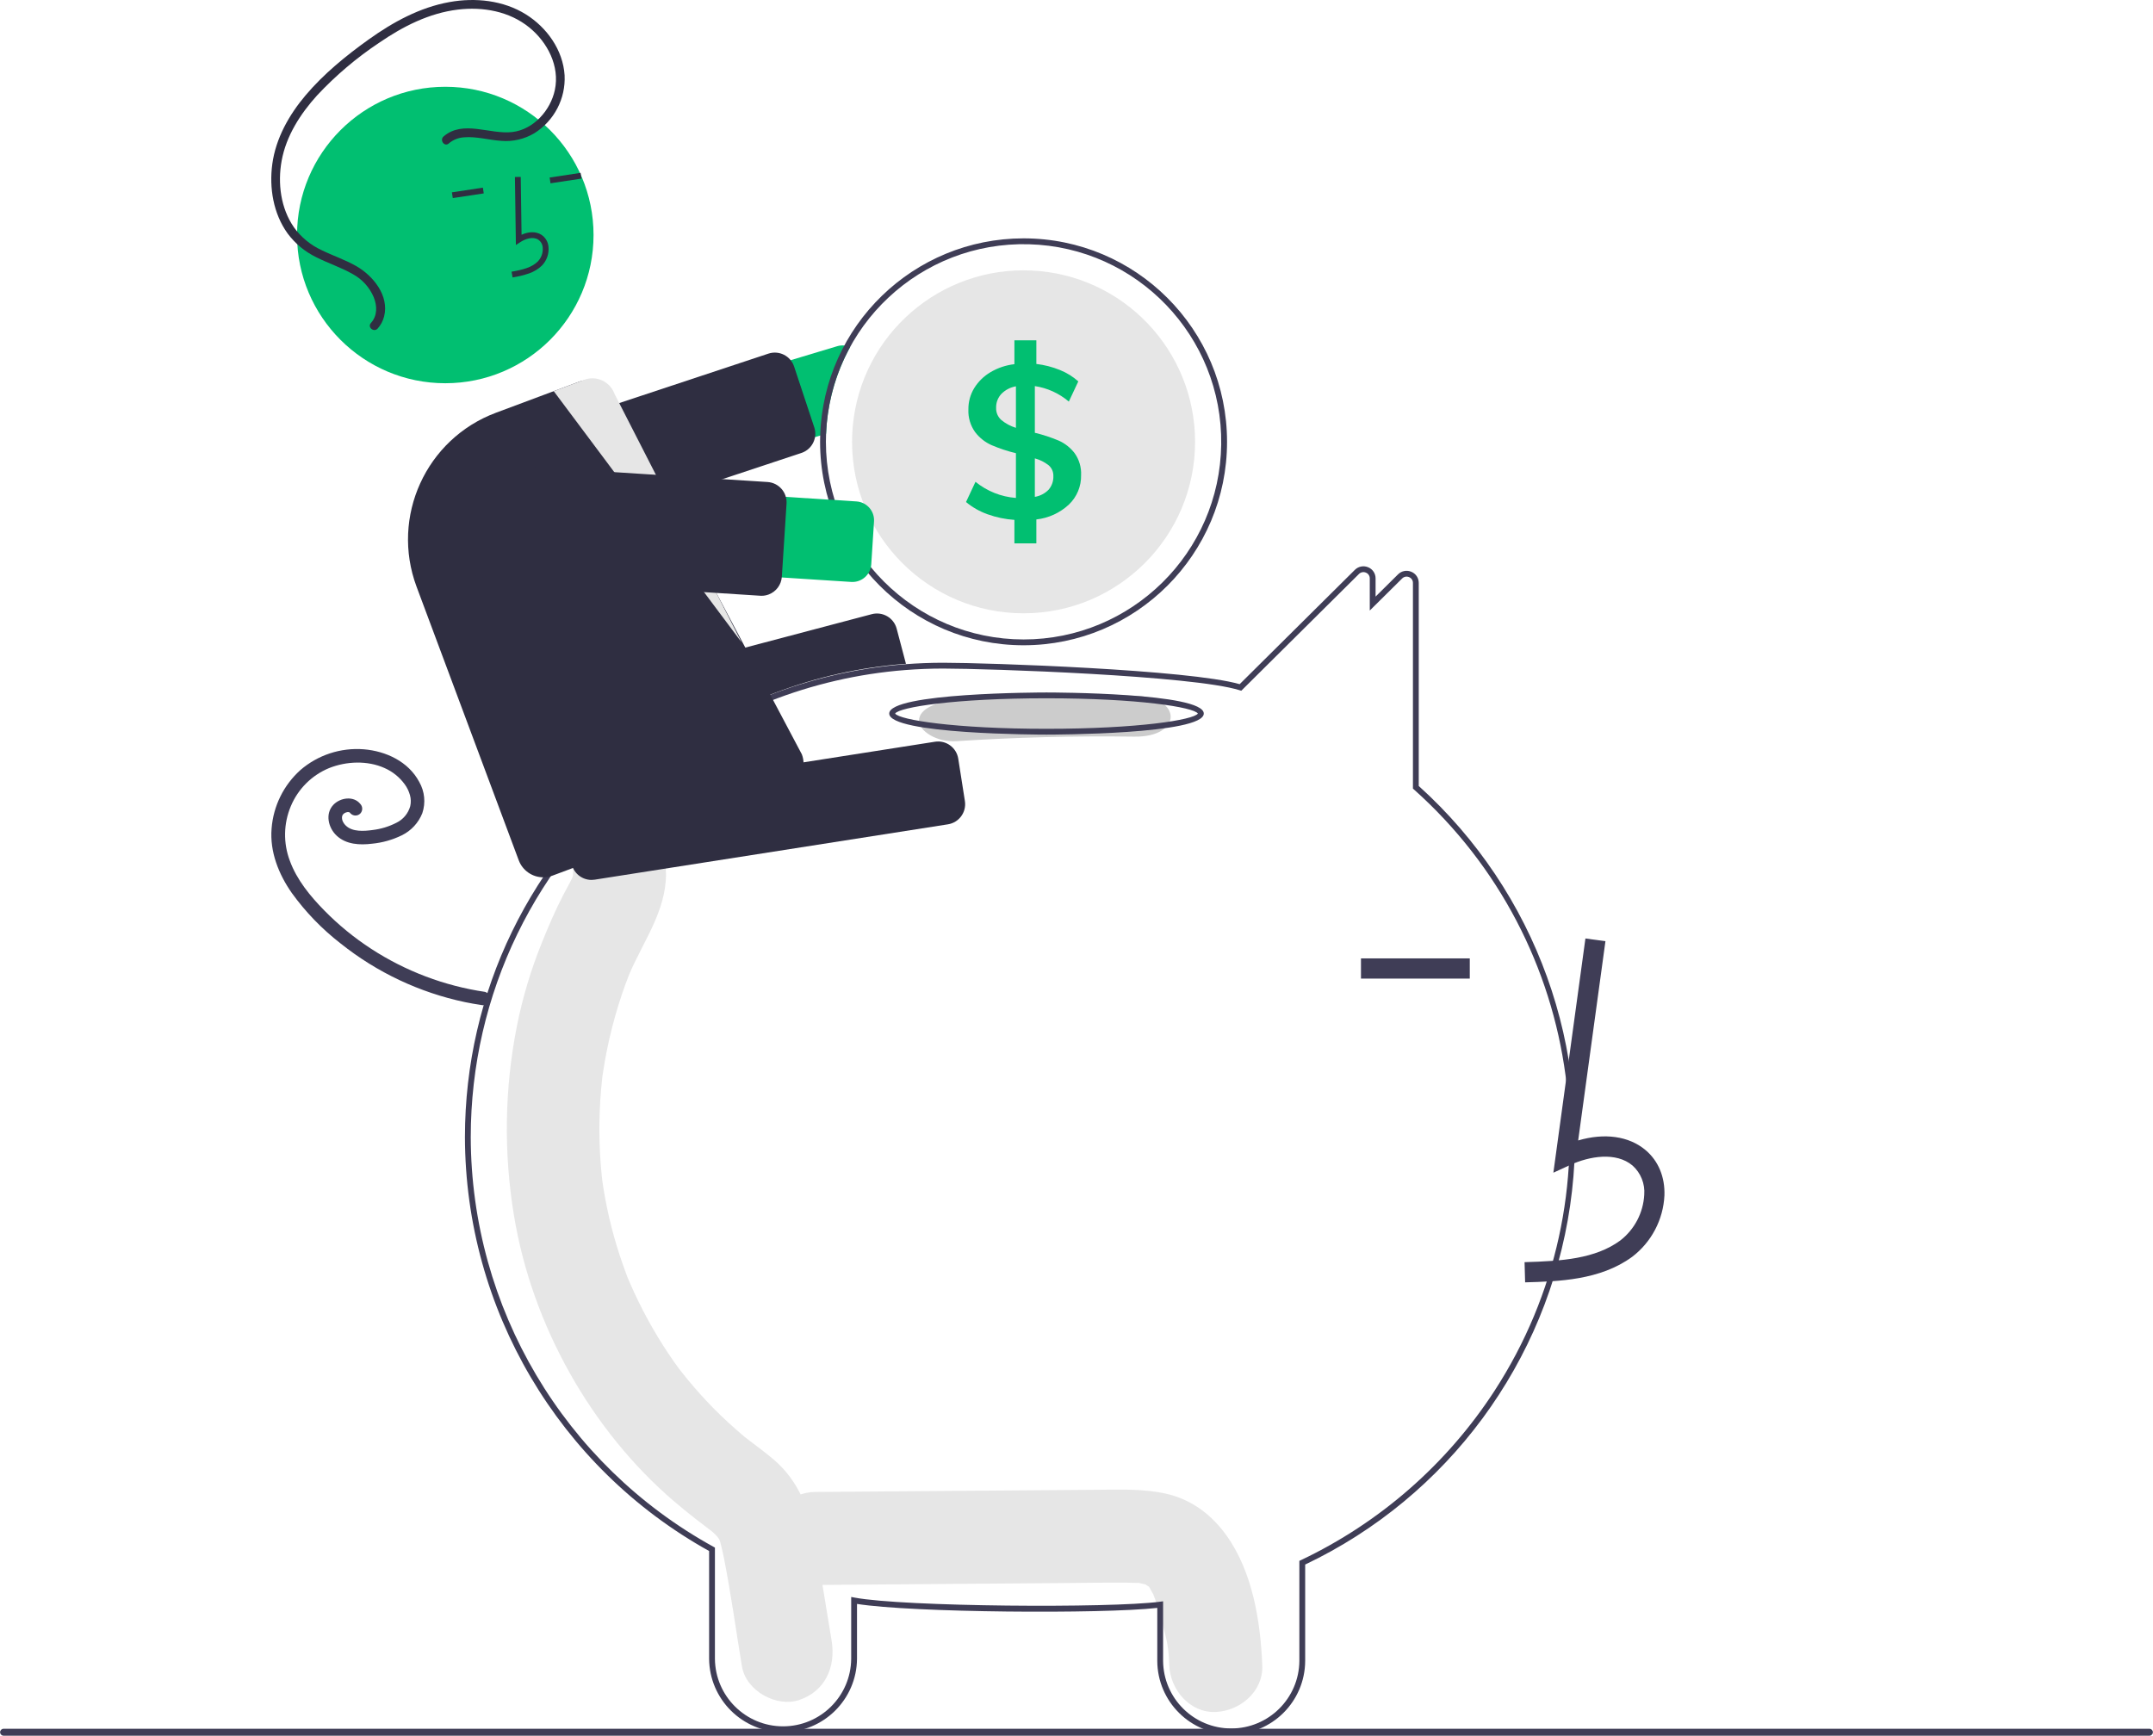
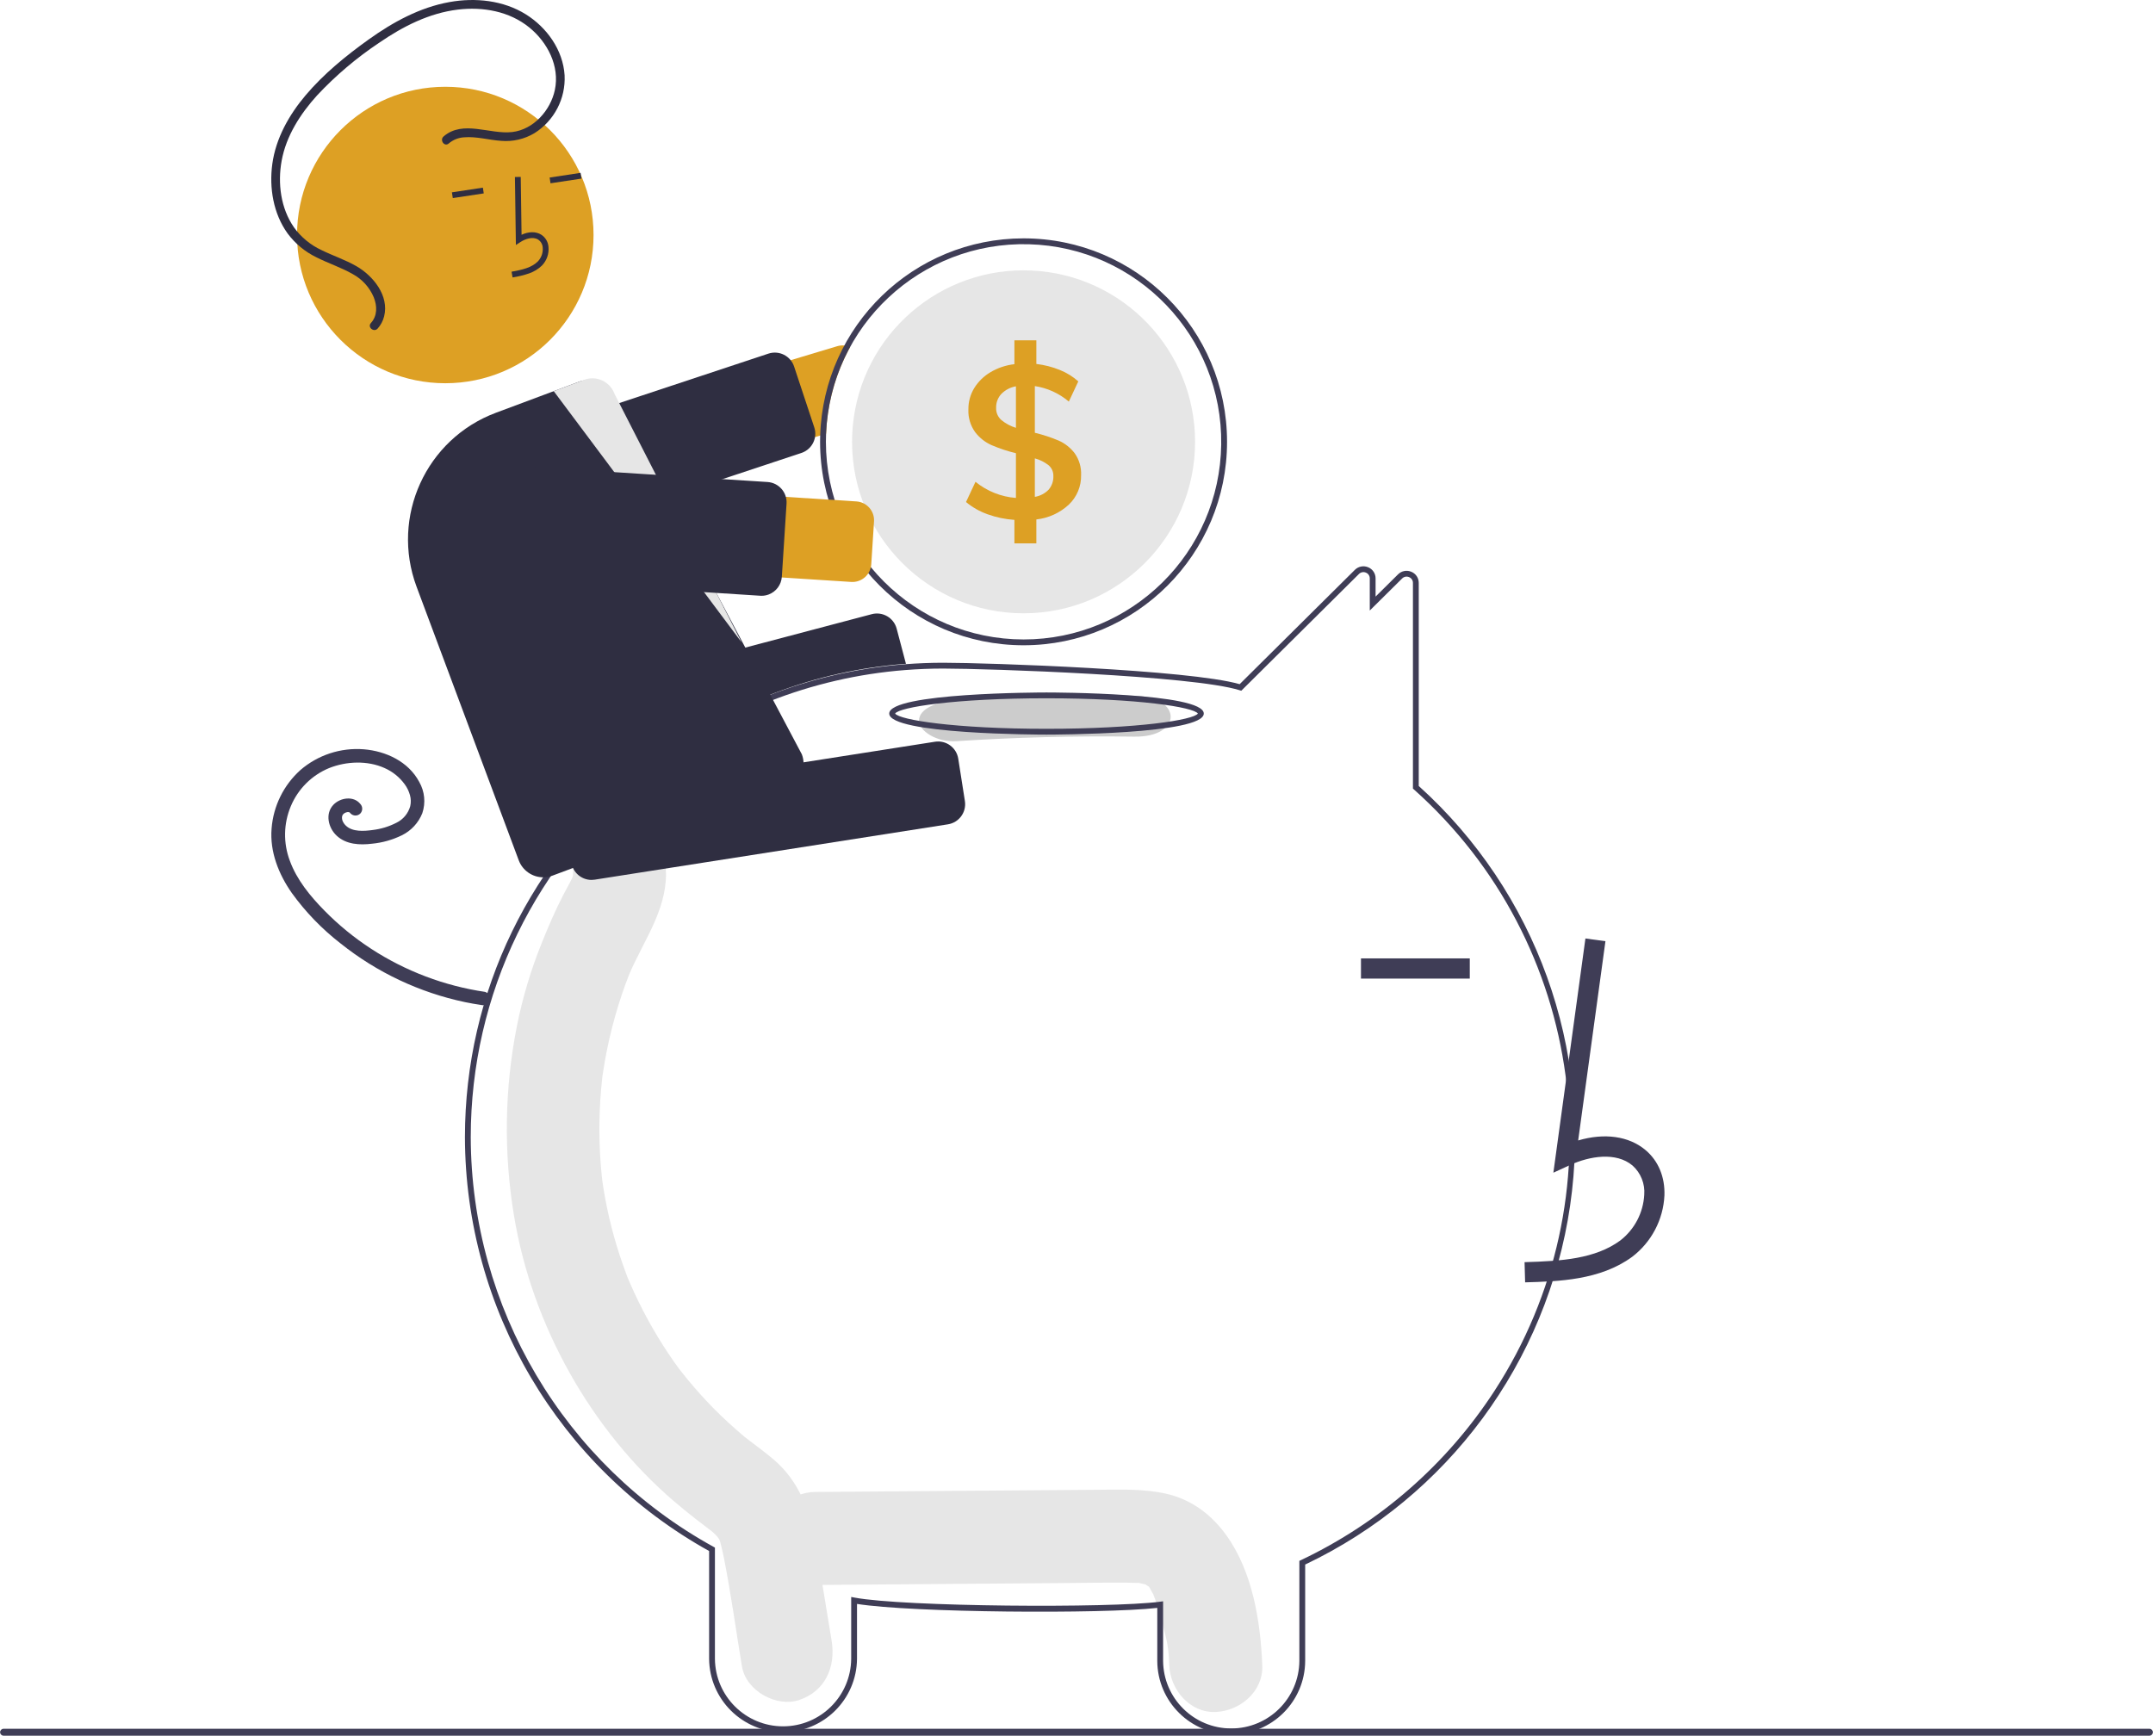
<svg xmlns="http://www.w3.org/2000/svg" data-name="Layer 1" width="740.675" height="597.175" viewBox="0 0 740.675 597.175">
  <path d="M651.612,679.719c-5.122-7.172-12.055-12.419-20.771-14.383-7.601-1.713-15.416-1.421-23.142-1.361l-97.692.753c-8.367.065-16.389,7.313-16,16,.386,8.614,7.032,16.069,16,16q42.926-.331,85.851-.662c6.747-.052,13.497-.174,20.244-.152,1.515.005,3.024.085,4.538.102.367.004.631.001.818-.007.047.014.086.027.147.044.79.217,1.6.366,2.394.572-.278.008.515.503.914.671.055.108.171.299.366.595.272.51,1.077,2.059,1.11,2.01a71.762,71.762,0,0,1,2.987,9.393c1.859,7.047,2.268,8.52,2.536,15.132.338,8.352,7.117,16.398,16,16,8.379-.375,16.363-7.042,16-16C663.3,709.333,660.651,692.377,651.612,679.719Z" transform="translate(-229.6623 -151.4124)" fill="#e6e6e6" />
  <path d="M515.749,715.825c-1.835-11.12-3.635-22.246-5.505-33.36-1.898-11.274-5.774-21.598-14.548-28.997-2.344-1.977-4.775-3.823-7.216-5.663-.858-.647-1.715-1.295-2.563-1.956-.051-.04-.083-.064-.127-.099-.093-.08-.205-.176-.355-.303-3.657-3.095-7.19-6.327-10.556-9.763q-4.483-4.577-8.575-9.545-1.022-1.241-2.019-2.504c-.114-.145-.729-.94-1.135-1.459-.377-.519-1.066-1.457-1.182-1.621q-1.164-1.646-2.286-3.322a156.126,156.126,0,0,1-13.187-24.115q-.547-1.251-1.068-2.517c-.093-.258-.214-.588-.374-1.029-.741-2.038-1.481-4.074-2.159-6.137q-2.16-6.571-3.714-13.336-.768-3.34-1.383-6.715-.317-1.735-.593-3.478c-.03-.193-.21-1.446-.316-2.154-.078-.712-.224-1.972-.243-2.166q-.176-1.756-.312-3.516-.307-3.96-.415-7.933-.185-7.061.253-14.122c.166-2.645.402-5.282.693-7.915.018-.162.031-.29.044-.406.018-.118.038-.251.062-.417.215-1.455.442-2.908.695-4.356a159.294,159.294,0,0,1,3.739-16.313q1.088-3.809,2.363-7.555.568-1.663,1.173-3.314c-.026.071,1.182-3.016,1.198-3.119,4.795-11.329,12.638-21.657,12.648-34.526.007-8.713-7.364-17.06-16-16.657a16.625,16.625,0,0,0-16,16.657c0,.196-.001.363-.001.525-.081.271-.148.498-.208.698-.935,2.032-2.081,3.963-3.107,5.944-2.811,5.423-5.209,11.025-7.488,16.708a159.825,159.825,0,0,0-8.529,28.628,182.098,182.098,0,0,0-.968,65.04c6.204,37.813,26.662,74.009,55.103,98.339,2.468,2.111,4.997,4.152,7.549,6.151,1.056.827,2.121,1.639,3.191,2.446.506.381,2.602,2.034,1.68,1.233,1.982,1.692,2.817,2.543,3.326,3.789.074.288.174.678.311,1.211.359,1.405.7,2.808.983,4.233,2.476,12.451,4.196,25.112,6.264,37.644,1.421,8.611,12.022,14.215,19.682,11.634C513.49,733.312,517.272,725.051,515.749,715.825Z" transform="translate(-229.6623 -151.4124)" fill="#e6e6e6" />
  <path d="M653.23,748.12a25.374,25.374,0,0,1-25.44-25.25V704.619c-19.109,2.139-84.543,1.644-103.3-1.37v18.892a25.441,25.441,0,0,1-50.88,0v-37.092a163.307,163.307,0,0,1-84-142.388c0-49.83,22.583-96.314,61.959-127.534a164.075,164.075,0,0,1,89.323-35.173c4.427-.347,8.881-.523,13.239-.523,15.352,0,84.619,2.372,101.998,7.372L695.756,347.48a4.16,4.16,0,0,1,4.55-.907,4.1,4.1,0,0,1,2.584,3.847v6.252l7.716-7.642a4.151,4.151,0,0,1,4.546-.908,4.102,4.102,0,0,1,2.587,3.848v69.865a162.759,162.759,0,0,1-39.07,267.866v33.169A25.374,25.374,0,0,1,653.23,748.12ZM629.79,702.351v20.52a23.441,23.441,0,0,0,46.88,0V688.438l.571-.271a162.456,162.456,0,0,0,66.531-58.182,160.325,160.325,0,0,0-27.699-206.96l-.332-.298V351.97a2.103,2.103,0,0,0-1.342-1.996,2.149,2.149,0,0,0-2.381.473l-11.127,11.021V350.42a2.103,2.103,0,0,0-1.342-1.996,2.154,2.154,0,0,0-2.385.477l-40.476,40.164-.575-.18c-16.156-5.057-86.513-7.454-101.982-7.454-4.306,0-8.707.174-13.082.517a162.075,162.075,0,0,0-88.237,34.746c-38.895,30.838-61.202,76.751-61.202,125.967A161.315,161.315,0,0,0,475.094,683.585l.516.286v38.27a23.441,23.441,0,0,0,46.88,0V700.854l1.185.223c16.856,3.171,87.832,3.671,104.985,1.421Z" transform="translate(-229.6623 -151.4124)" fill="#3f3d56" />
-   <path d="M517.66,270.53,406.92,303.81a13.882,13.882,0,0,0,7.99,26.59l96.91-29.13,2.03-.61a67.517,67.517,0,0,1,8.29-29.86,6.165,6.165,0,0,0-2-.52A6.367,6.367,0,0,0,517.66,270.53Z" transform="translate(-229.6623 -151.4124)" fill="#01bf71" />
+   <path d="M517.66,270.53,406.92,303.81a13.882,13.882,0,0,0,7.99,26.59l96.91-29.13,2.03-.61a67.517,67.517,0,0,1,8.29-29.86,6.165,6.165,0,0,0-2-.52A6.367,6.367,0,0,0,517.66,270.53Z" transform="translate(-229.6623 -151.4124)" fill="#DDA024" />
  <path d="M412.995,337.495a7.013,7.013,0,0,1-6.638-4.801l-6.925-20.896a6.999,6.999,0,0,1,4.443-8.847l90.131-29.87a7,7,0,0,1,8.847,4.442l6.925,20.896a6.976,6.976,0,0,1-4.193,8.759q-.125.047-.252.088l-90.129,29.869A7.003,7.003,0,0,1,412.995,337.495Z" transform="translate(-229.6623 -151.4124)" fill="#2f2e41" />
  <path d="M581.79,233.42a70.031,70.031,0,0,0-69.97,67.85c-.02.71-.03,1.43-.03,2.15a70,70,0,1,0,70-70Zm0,138a68.071,68.071,0,0,1-68-68q0-1.395.06-2.76A67.998,67.998,0,1,1,581.79,371.42Z" transform="translate(-229.6623 -151.4124)" fill="#3f3d56" />
  <path d="M640.79,303.42a59,59,0,0,1-118,0c0-1.87.09-3.71.26-5.53A59,59,0,0,1,640.79,303.42Z" transform="translate(-229.6623 -151.4124)" fill="#e6e6e6" />
-   <path d="M599.36,307.34a14.048,14.048,0,0,0-5.47-4.33,53.139,53.139,0,0,0-8.22-2.7V284.25a23.396,23.396,0,0,1,11.69,5.33l3.26-6.95a21.561,21.561,0,0,0-6.36-3.93,31.259,31.259,0,0,0-8.07-2.07v-8.14h-7.55v8.22a20.672,20.672,0,0,0-8.25,2.77,16.399,16.399,0,0,0-5.59,5.48,13.771,13.771,0,0,0-1.99,7.29,12.463,12.463,0,0,0,2.29,7.8,14.51,14.51,0,0,0,5.7,4.52,52.692,52.692,0,0,0,8.36,2.77v15.39A24.988,24.988,0,0,1,565.25,317.18l-3.26,6.96a24.58,24.58,0,0,0,7.44,4.22,34.161,34.161,0,0,0,9.21,1.92v8.07h7.55v-8.22a19.538,19.538,0,0,0,11.21-5.14,13.59,13.59,0,0,0,4.18-10.1A12.055,12.055,0,0,0,599.36,307.34Zm-20.2-8.73a14.499,14.499,0,0,1-5.03-2.7,5.32,5.32,0,0,1-1.78-4.18,6.726,6.726,0,0,1,1.82-4.81,9.202,9.202,0,0,1,4.99-2.59Zm11.25,21.28a8.557,8.557,0,0,1-4.74,2.47V309.12a13.24,13.24,0,0,1,4.74,2.37,4.658,4.658,0,0,1,1.63,3.7A6.804,6.804,0,0,1,590.41,319.89Z" transform="translate(-229.6623 -151.4124)" fill="#01bf71" />
+   <path d="M599.36,307.34a14.048,14.048,0,0,0-5.47-4.33,53.139,53.139,0,0,0-8.22-2.7V284.25a23.396,23.396,0,0,1,11.69,5.33l3.26-6.95a21.561,21.561,0,0,0-6.36-3.93,31.259,31.259,0,0,0-8.07-2.07v-8.14h-7.55v8.22a20.672,20.672,0,0,0-8.25,2.77,16.399,16.399,0,0,0-5.59,5.48,13.771,13.771,0,0,0-1.99,7.29,12.463,12.463,0,0,0,2.29,7.8,14.51,14.51,0,0,0,5.7,4.52,52.692,52.692,0,0,0,8.36,2.77v15.39A24.988,24.988,0,0,1,565.25,317.18l-3.26,6.96a24.58,24.58,0,0,0,7.44,4.22,34.161,34.161,0,0,0,9.21,1.92v8.07h7.55v-8.22a19.538,19.538,0,0,0,11.21-5.14,13.59,13.59,0,0,0,4.18-10.1A12.055,12.055,0,0,0,599.36,307.34Zm-20.2-8.73a14.499,14.499,0,0,1-5.03-2.7,5.32,5.32,0,0,1-1.78-4.18,6.726,6.726,0,0,1,1.82-4.81,9.202,9.202,0,0,1,4.99-2.59Zm11.25,21.28a8.557,8.557,0,0,1-4.74,2.47V309.12a13.24,13.24,0,0,1,4.74,2.37,4.658,4.658,0,0,1,1.63,3.7A6.804,6.804,0,0,1,590.41,319.89Z" transform="translate(-229.6623 -151.4124)" fill="#DDA024" />
  <path d="M416.209,422.184a7.023,7.023,0,0,1-6.775-5.216l-3.77-14.27a7.004,7.004,0,0,1,4.975-8.551l118.941-31.43a7.015,7.015,0,0,1,8.551,4.985l3.194,12.09-.598.046a160.163,160.163,0,0,0-84.108,31.871l-.173.084-38.46,10.16A6.963,6.963,0,0,1,416.209,422.184Z" transform="translate(-229.6623 -151.4124)" fill="#2f2e41" />
  <path d="M396.51,492.671a98.108,98.108,0,0,1-39.122-14.792A95.527,95.527,0,0,1,341.214,464.65c-4.828-4.924-9.447-10.521-11.838-17.079a25.299,25.299,0,0,1,.331-18.769,24.334,24.334,0,0,1,13.169-13.126c5.99-2.389,13.226-2.644,19.055-.028a17.089,17.089,0,0,1,6.964,5.606,11.435,11.435,0,0,1,1.81,3.758,7.674,7.674,0,0,1,.09,3.759,9.016,9.016,0,0,1-4.774,5.723,24.068,24.068,0,0,1-8.152,2.486c-2.86.39-6.969.745-9.268-1.551a4.669,4.669,0,0,1-1.093-1.611,3.114,3.114,0,0,1-.172-1.458c-.034.217.139-.472.129-.445-.036.102-.194.35.03-.031a3.397,3.397,0,0,1,.233-.363c-.076.098-.243.262.055-.019a1.962,1.962,0,0,1,.914-.564c.138-.04.279-.072.418-.11.353-.096-.352.005.009-.006.139-.004.28-.001.419-.007.354-.016-.349-.097-.01-.011.132.033.262.065.392.106.282.089-.2-.207-.009.014.224.259-.235-.252.019-.001a4.624,4.624,0,0,1,.358.394,2.359,2.359,0,0,0,3.315,0,2.399,2.399,0,0,0,0-3.315c-2.311-2.865-6.877-2.157-9.215.264-2.982,3.088-1.801,7.983,1.1,10.678,3.284,3.051,7.934,3.263,12.158,2.751a29.817,29.817,0,0,0,10.269-2.902,14.398,14.398,0,0,0,7.024-7.588,13.174,13.174,0,0,0-1.056-10.769c-3.729-7.011-11.452-10.606-19.084-11.228a29.812,29.812,0,0,0-21.819,7.163,30.154,30.154,0,0,0-9.888,20.075c-.666,7.996,2.436,15.761,6.959,22.214a84.627,84.627,0,0,0,16.779,17.353,102.473,102.473,0,0,0,42.812,20.191q2.792.577,5.615.988a2.421,2.421,0,0,0,2.883-1.637,2.361,2.361,0,0,0-1.637-2.883Z" transform="translate(-229.6623 -151.4124)" fill="#3f3d56" />
  <path d="M619.895,390.794q-30.663-.433-61.133,1.556c-6.943.453-12.951,2.907-12.951,7.032,0,3.449,5.96,7.489,12.951,7.032q30.454-1.989,61.133-1.556C636.569,405.094,636.559,391.029,619.895,390.794Z" transform="translate(-229.6623 -151.4124)" fill="#ccc" />
  <path d="M589.682,404.162c-2.209,0-54.106-.083-54.106-7.251,0-7.168,51.896-7.25,54.106-7.25s54.106.083,54.106,7.25C643.787,404.079,591.891,404.162,589.682,404.162Zm-52.076-7.251c1.42,2.173,20.496,5.251,52.076,5.251s50.656-3.078,52.076-5.251c-1.42-2.173-20.496-5.25-52.076-5.25S539.025,394.738,537.605,396.911Z" transform="translate(-229.6623 -151.4124)" fill="#3f3d56" />
  <path d="M754.336,592.612c11.488-.319,25.786-.718,36.801-8.764a28.262,28.262,0,0,0,11.121-21.103c.225-6.355-2.071-11.901-6.465-15.614-5.753-4.861-14.154-6.002-23.207-3.341l9.38-68.548-6.886-.943L764.052,554.885l5.75-2.639c6.666-3.058,15.817-4.614,21.504.192a12.215,12.215,0,0,1,4.006,10.062,21.361,21.361,0,0,1-8.275,15.735c-8.572,6.261-19.969,7.069-32.895,7.43Z" transform="translate(-229.6623 -151.4124)" fill="#3f3d56" />
  <rect x="468.203" y="329.741" width="37.432" height="6.95" fill="#3f3d56" />
  <path d="M433.148,454.15a7.012,7.012,0,0,1-6.904-5.917L423.959,433.651a7.008,7.008,0,0,1,5.832-8L551.322,406.609a7.007,7.007,0,0,1,7.999,5.832l2.285,14.582a7.007,7.007,0,0,1-5.832,8l-121.531,19.042A7.096,7.096,0,0,1,433.148,454.15Z" transform="translate(-229.6623 -151.4124)" fill="#2f2e41" />
-   <circle cx="153.189" cy="80.855" r="51" fill="#01bf71" />
+   <circle cx="153.189" cy="80.855" r="51" fill="#DDA024" />
  <path d="M411.727,245.463a12.095,12.095,0,0,0,4.367-2.676,8.133,8.133,0,0,0,2.255-6.483,5.472,5.472,0,0,0-2.512-4.164c-1.846-1.135-4.285-1.092-6.747.049l-.284-19.908-2.0.028.334,23.404,1.522-.998c1.765-1.156,4.302-1.994,6.127-.872a3.514,3.514,0,0,1,1.573,2.69,6.146,6.146,0,0,1-1.676,4.834c-2.168,2.151-5.377,2.872-9.039,3.531l.354,1.968A32.963,32.963,0,0,0,411.727,245.463Z" transform="translate(-229.6623 -151.4124)" fill="#2f2e41" />
  <rect x="418.838" y="211.679" width="10.772" height="2" transform="translate(-256.7253 -85.49311) rotate(-8.61162)" fill="#2f2e41" />
  <rect x="385.221" y="216.769" width="10.772" height="2" transform="translate(-257.8664 -90.46937) rotate(-8.61162)" fill="#2f2e41" />
  <path d="M416.555,453.258a9.03,9.03,0,0,1-8.434-5.855L372.957,353.235a46.532,46.532,0,0,1,27.284-59.802L428.833,282.756a8.958,8.958,0,0,1,6.878.239,8.832,8.832,0,0,1,4.675,4.986L505.523,410.964a9.002,9.002,0,0,1-5.257,11.638L419.7,452.687A8.976,8.976,0,0,1,416.555,453.258Z" transform="translate(-229.6623 -151.4124)" fill="#2f2e41" />
  <path d="M420.158,285.995l64.629,86.426L441.056,286.902a8.079,8.079,0,0,0-10.349-4.846Z" transform="translate(-229.6623 -151.4124)" fill="#e6e6e6" />
-   <path d="M522.49,351.63l-115.395-7.433a13.879,13.879,0,1,1,1.784-27.701l115.395,7.433a6.499,6.499,0,0,1,6.069,6.904l-.949,14.729a6.501,6.501,0,0,1-6.905,6.069Z" transform="translate(-229.6623 -151.4124)" fill="#01bf71" />
+   <path d="M522.49,351.63l-115.395-7.433a13.879,13.879,0,1,1,1.784-27.701l115.395,7.433a6.499,6.499,0,0,1,6.069,6.904l-.949,14.729a6.501,6.501,0,0,1-6.905,6.069Z" transform="translate(-229.6623 -151.4124)" fill="#DDA024" />
  <path d="M491.655,356.395q-.229,0-.458-.015h-0l-94.756-6.104a6.999,6.999,0,0,1-6.536-7.435l1.62-25.158a7,7,0,0,1,7.436-6.535l94.756,6.103a7.008,7.008,0,0,1,6.535,7.435l-1.62,25.159a7.019,7.019,0,0,1-4.546,6.111A6.926,6.926,0,0,1,491.655,356.395Z" transform="translate(-229.6623 -151.4124)" fill="#2f2e41" />
  <path d="M382.267,198.353c6.709-5.77,15.923-.608,23.617-1.512,7.361-.865,13.174-7.468,14.659-14.482,1.732-8.184-2.516-16.383-8.777-21.486-6.857-5.589-15.952-7.193-24.57-6.159-9.878,1.185-18.911,5.789-27.017,11.359a121.85,121.85,0,0,0-21.442,18.169c-5.751,6.352-10.624,13.923-12.18,22.47-1.414,7.768-.334,16.375,4.258,22.955a24.205,24.205,0,0,0,9.474,7.805c3.937,1.933,8.138,3.316,11.952,5.502,5.768,3.305,11.374,10.159,9.567,17.291a9.793,9.793,0,0,1-2.226,4.19c-1.291,1.433-3.619-.461-2.325-1.897,2.273-2.523,2.183-5.888.972-8.9a16.272,16.272,0,0,0-7.233-7.954c-3.993-2.283-8.401-3.692-12.494-5.772a27.023,27.023,0,0,1-9.911-8.214c-4.898-6.807-6.363-15.666-5.253-23.861,1.202-8.868,5.759-16.927,11.471-23.68,6.216-7.349,13.852-13.571,21.652-19.159,8.37-5.997,17.617-11.067,27.85-12.9,8.87-1.59,18.485-.611,26.241,4.223,7.24,4.512,12.792,12.274,13.344,20.947a22.235,22.235,0,0,1-10.376,19.942,19.101,19.101,0,0,1-11.41,2.643c-4.262-.273-8.527-1.578-12.816-1.215a8.941,8.941,0,0,0-5.268,2.128c-1.466,1.261-3.213-1.181-1.759-2.431Z" transform="translate(-229.6623 -151.4124)" fill="#2f2e41" />
  <path d="M969.147,748.588H230.853a1.191,1.191,0,0,1,0-2.381H969.147a1.191,1.191,0,0,1,0,2.381Z" transform="translate(-229.6623 -151.4124)" fill="#3f3d56" />
</svg>
